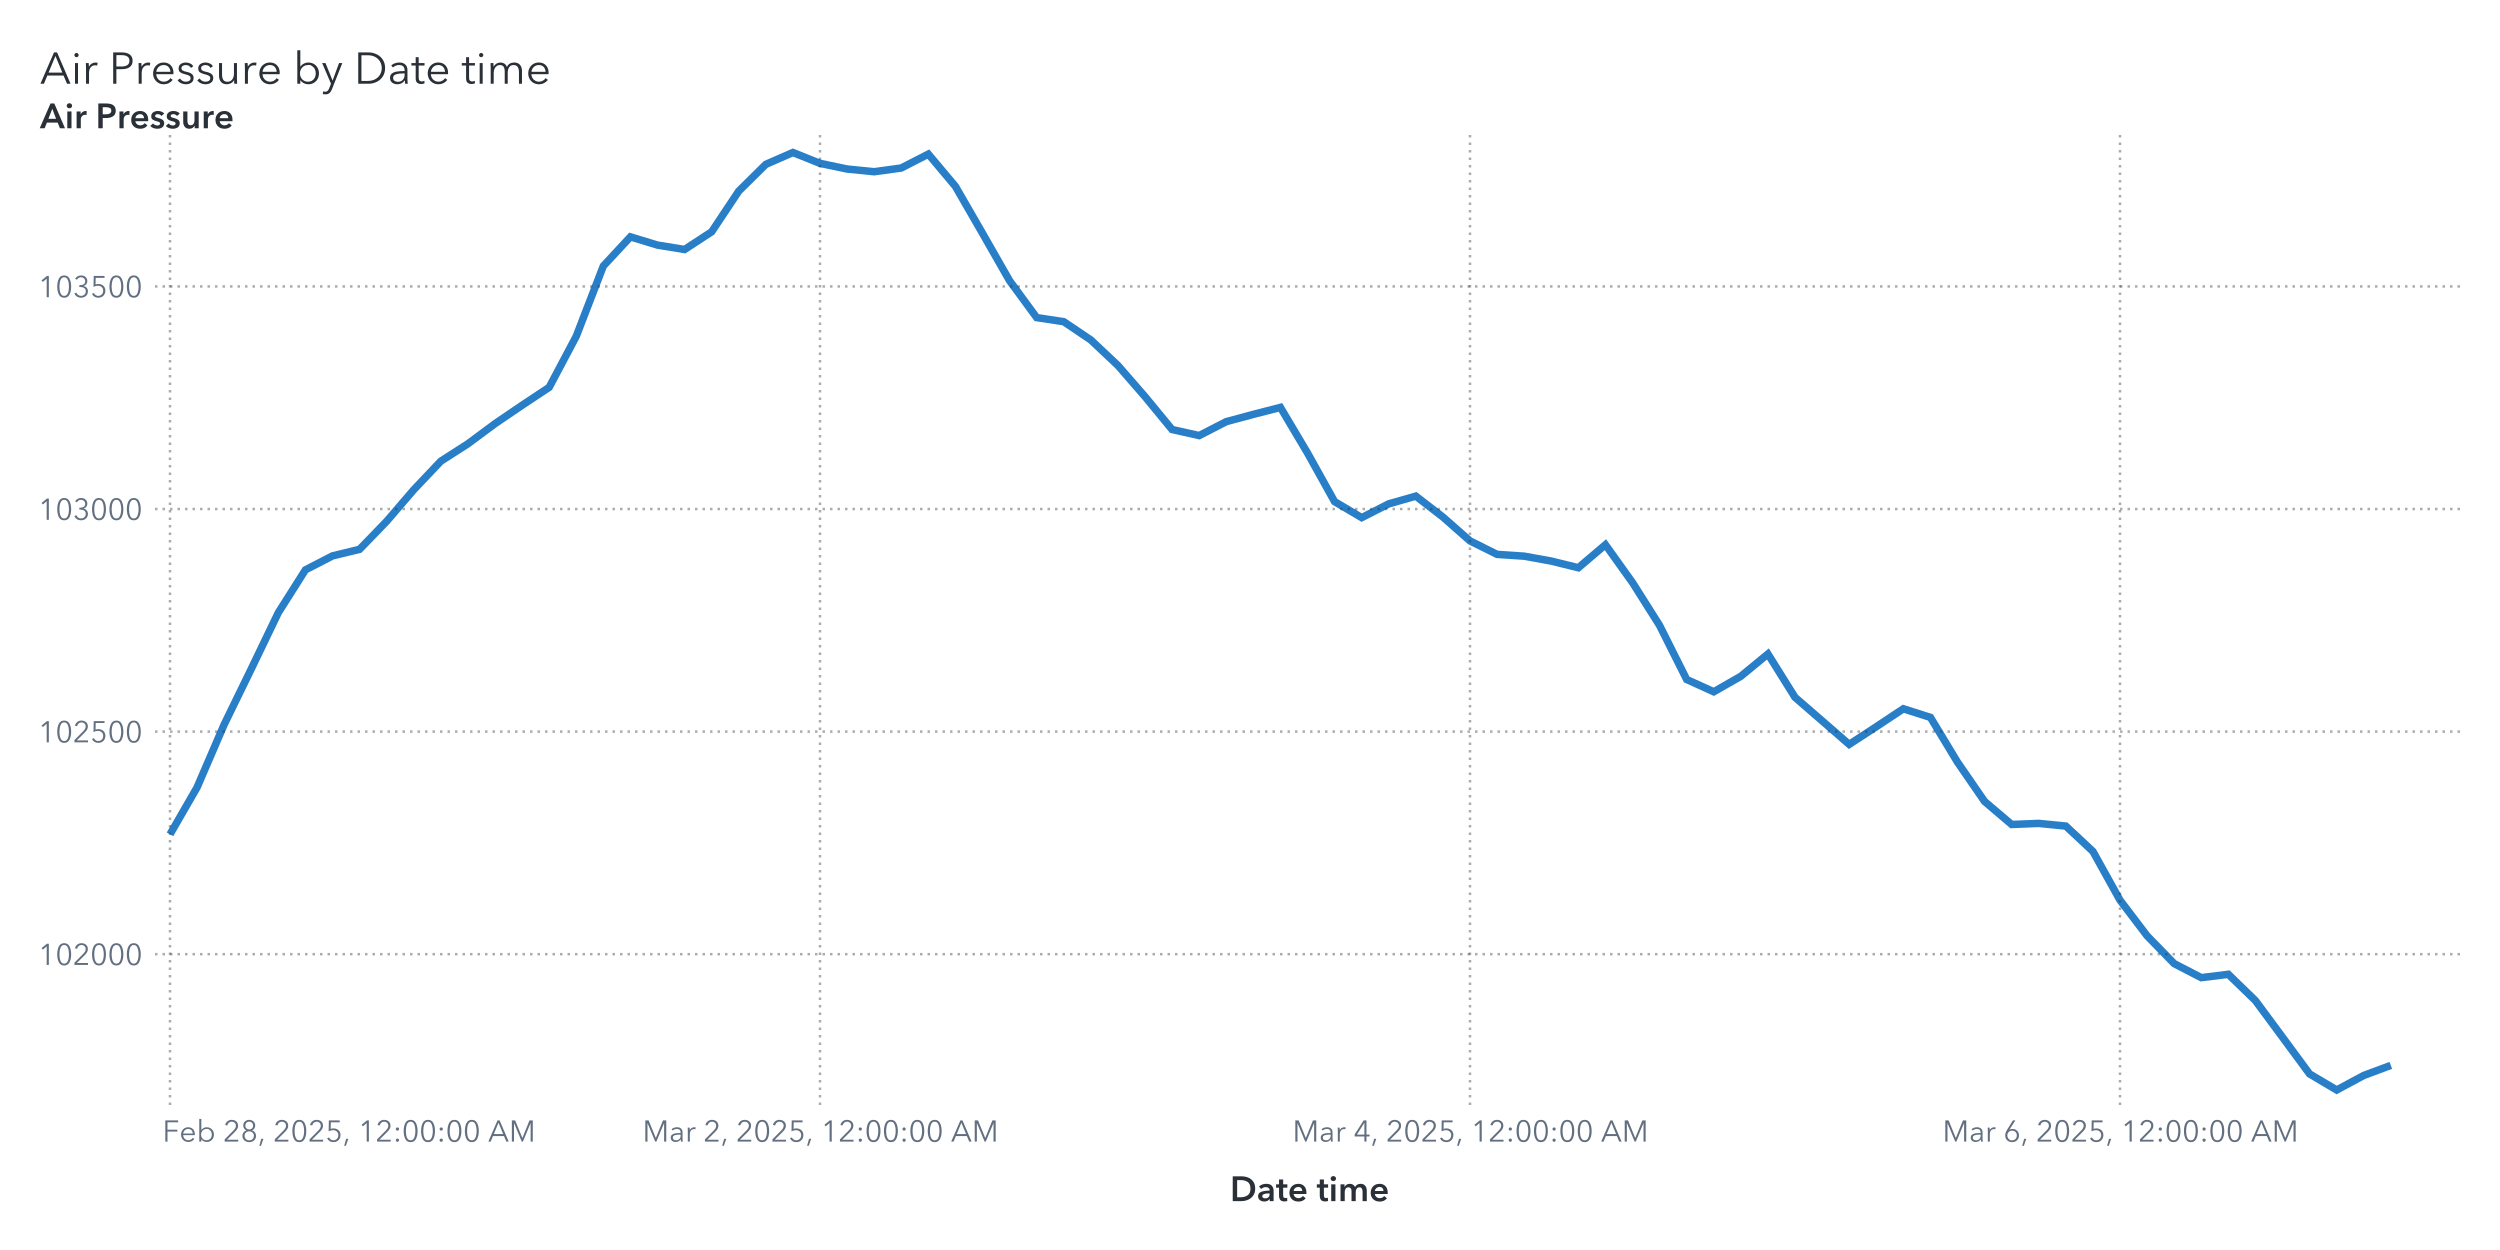
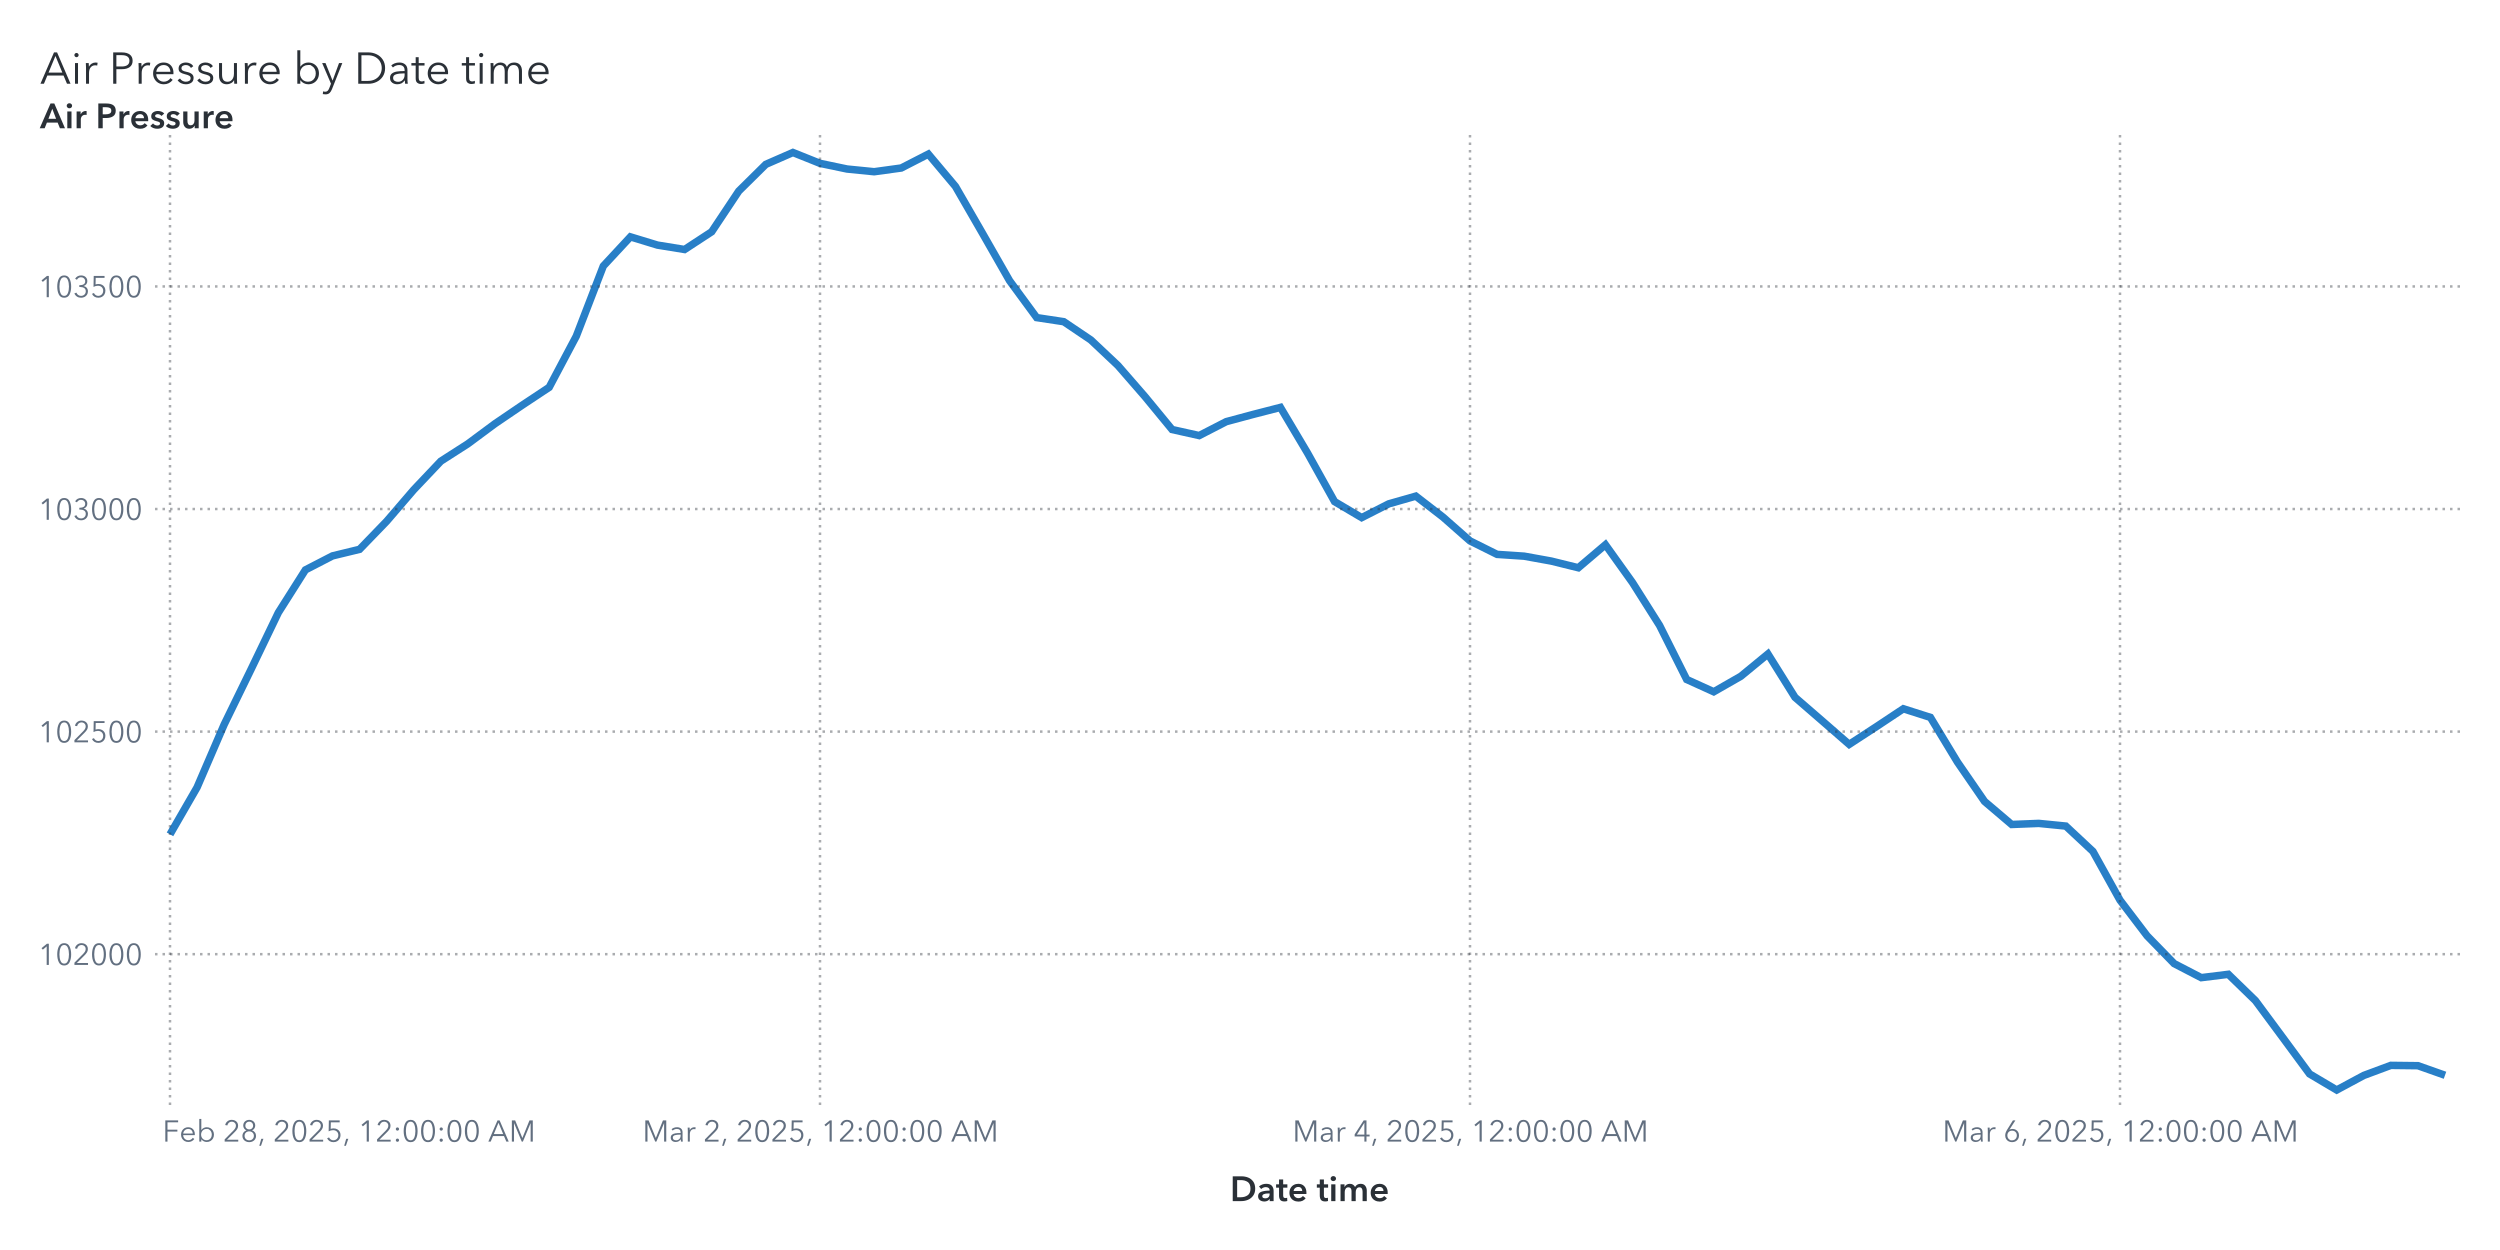
<svg xmlns="http://www.w3.org/2000/svg" xmlns:xlink="http://www.w3.org/1999/xlink" version="1.1" width="1000" height="500" viewBox="0 0 1000 500">
  <rect x="0" y="0" width="1000" height="500" fill="#ffffff">
</rect>
  <g>
    <rect x="0" y="0" rx="5" ry="5" width="1000.0" height="500.0" fill="#ffffff" opacity="0">
</rect>
    <rect x="0" y="0" rx="5" ry="5" width="1000.0" height="500.0" fill="#ffffff" opacity="0">
</rect>
    <rect x="0" y="0" rx="5" ry="5" width="1000.0" height="500.0" fill="#ffffff" opacity="0">
</rect>
    <rect x="0" y="0" rx="5" ry="5" width="1000.0" height="500.0" fill="#ffffff" opacity="0">
</rect>
    <g transform=" translate(16.0 -462.0)">
      <g transform="">
        <g fill="#2a3037" stroke="#2a3037" transform="translate(0 495.5) scale(0.0177 -0.0177)">
          <defs>
            <path id="g65/TT0" d="M89.0 0 L10.0 0 L316.0 708.0 L386.0 708.0 L690.0 0 L610.0 0 L532.0 186.0 L166.0 186.0 L89.0 0Z M193.0 252.0 L505.0 252.0 L349.0 628.0 L193.0 252.0Z">
</path>
          </defs>
          <use x="0" y="0" xlink:href="#g65/TT0" />
          <defs>
            <path id="g105/TT0" d="M125.0 600.0Q 106.0,600.0  91.5,614.0 T 77.0,648.0 Q 77.0,668.0  91.5,682.0 T 125.0,696.0 Q 144.0,696.0  158.5,682.0 T 173.0,648.0 Q 173.0,628.0  158.5,614.0 T 125.0,600.0 Z M159.0 0 L91.0 0 L91.0 468.0 L159.0 468.0 L159.0 0Z">
</path>
          </defs>
          <use x="700.0" y="0" xlink:href="#g105/TT0" />
          <defs>
            <path id="g114/TT0" d="M86.0 468.0 L151.0 468.0Q 155.0,418.0  155.0,388.0  L157.0 388.0Q 177.0,429.0  217.5,454.5 T 307.0,480.0 Q 334.0,480.0  352.0,475.0  L343.0 411.0Q 337.0,413.0  322.5,415.0 T 295.0,417.0 Q 236.0,417.0  197.0,372.5 T 158.0,240.0  L158.0 0 L90.0 0 L90.0 365.0Q 90.0,425.0  86.0,468.0 Z">
</path>
          </defs>
          <use x="950.0" y="0" xlink:href="#g114/TT0" />
          <defs>
            <path id="g80/TT0" d="M294.0 708.0Q 405.0,708.0  469.0,660.0 T 533.0,519.0 Q 533.0,426.0  468.0,377.5 T 292.0,329.0  L166.0 329.0 L166.0 0 L94.0 0 L94.0 708.0 L294.0 708.0Z M288.0 390.0Q 372.0,390.0  416.5,423.0 T 461.0,519.0 Q 461.0,583.0  416.5,614.5 T 288.0,646.0  L166.0 646.0 L166.0 390.0 L288.0 390.0Z">
</path>
          </defs>
          <use x="1560.0" y="0" xlink:href="#g80/TT0" />
          <use x="2140.0" y="0" xlink:href="#g114/TT0" />
          <defs>
            <path id="g101/TT0" d="M515.0 216.0 L127.0 216.0Q 128.0,169.0  150.5,130.5 T 212.0,69.0 T 298.0,46.0 Q 347.0,46.0  387.0,69.5 T 448.0,127.0  L499.0 87.0Q 421.0,-12.0  298.0,-12.0 Q 229.0,-12.0  174.0,20.0 T 87.5,108.0 T 56.0,234.0 Q 56.0,303.0  87.0,359.5 T 172.0,448.0 T 292.0,480.0 Q 363.0,480.0  413.5,449.5 T 490.0,366.0 T 516.0,248.0 Q 516.0,228.0  515.0,216.0 Z M292.0 423.0Q 248.0,423.0  211.5,402.0 T 153.0,345.5 T 128.0,270.0  L447.0 270.0Q 444.0,338.0  403.5,380.5 T 292.0,423.0 Z">
</path>
          </defs>
          <use x="2500.0" y="0" xlink:href="#g101/TT0" />
          <defs>
            <path id="g115/TT0" d="M224.0 423.0Q 183.0,423.0  154.0,404.5 T 125.0,350.0 Q 125.0,318.0  151.0,300.0 T 237.0,270.0 Q 320.0,253.0  359.5,220.0 T 399.0,133.0 Q 399.0,59.0  347.5,23.5 T 223.0,-12.0 Q 167.0,-12.0  118.0,11.0 T 38.0,79.0  L92.0 119.0Q 111.0,87.0  146.5,66.5 T 222.0,46.0 Q 270.0,46.0  301.0,65.5 T 332.0,128.0 Q 332.0,163.0  299.5,182.0 T 194.0,218.0 Q 136.0,232.0  98.0,258.5 T 60.0,344.0 Q 60.0,411.0  108.5,445.5 T 227.0,480.0 Q 277.0,480.0  323.0,457.5 T 391.0,396.0  L339.0 357.0Q 324.0,387.0  293.0,405.0 T 224.0,423.0 Z">
</path>
          </defs>
          <use x="3072.0" y="0" xlink:href="#g115/TT0" />
          <use x="3516.0" y="0" xlink:href="#g115/TT0" />
          <defs>
            <path id="g117/TT0" d="M426.0 80.0 L424.0 80.0Q 405.0,40.0  359.5,14.0 T 264.0,-12.0 Q 177.0,-12.0  131.5,40.0 T 86.0,181.0  L86.0 468.0 L154.0 468.0 L154.0 209.0Q 154.0,130.0  182.5,87.5 T 281.0,45.0 Q 319.0,45.0  351.0,65.5 T 403.0,127.0 T 423.0,228.0  L423.0 468.0 L491.0 468.0 L491.0 103.0Q 491.0,43.0  495.0,0  L430.0 0Q 426.0,50.0  426.0,80.0 Z">
</path>
          </defs>
          <use x="3960.0" y="0" xlink:href="#g117/TT0" />
          <use x="4541.0" y="0" xlink:href="#g114/TT0" />
          <use x="4901.0" y="0" xlink:href="#g101/TT0" />
          <defs>
            <path id="g98/TT0" d="M160.0 0 L92.0 0 L92.0 756.0 L160.0 756.0 L160.0 387.0 L162.0 387.0Q 191.0,431.0  239.0,455.5 T 339.0,480.0 Q 410.0,480.0  465.5,447.5 T 551.0,359.0 T 581.0,234.0 Q 581.0,165.0  551.0,109.0 T 465.5,20.5 T 339.0,-12.0 Q 287.0,-12.0  239.0,12.0 T 162.0,79.0  L160.0 79.0 L160.0 0Z M332.0 423.0Q 280.0,423.0  239.0,398.0 T 175.0,330.0 T 152.0,234.0 Q 152.0,181.0  175.0,138.0 T 239.0,70.5 T 332.0,46.0 Q 387.0,46.0  427.0,71.0 T 488.0,138.5 T 509.0,234.0 Q 509.0,287.0  488.0,330.0 T 427.0,398.0 T 387.0,423.0 Z">
</path>
          </defs>
          <use x="5723.0" y="0" xlink:href="#g98/TT0" />
          <defs>
            <path id="g121/TT0" d="M253.0 73.0 L398.0 468.0 L472.0 468.0 L239.0 -121.0Q 216.0,-180.0  182.5,-210.0 T 92.0,-240.0 Q 61.0,-240.0  31.0,-234.0  L38.0 -172.0Q 62.0,-180.0  88.0,-180.0 Q 121.0,-180.0  141.5,-159.5 T 178.0,-97.0  L216.0 1.0 L16.0 468.0 L92.0 468.0 L251.0 73.0 L253.0 73.0Z">
</path>
          </defs>
          <use x="6360.0" y="0" xlink:href="#g121/TT0" />
          <defs>
            <path id="g68/TT0" d="M329.0 708.0Q 421.0,708.0  507.0,667.5 T 647.0,546.5 T 701.0,354.0 Q 701.0,242.0  647.0,161.5 T 507.0,40.5 T 329.0,0  L94.0 0 L94.0 708.0 L329.0 708.0Z M309.0 64.0Q 411.0,64.0  482.5,105.0 T 589.5,212.0 T 625.0,354.0 Q 625.0,430.0  589.5,496.0 T 482.5,603.0 T 309.0,644.0  L166.0 644.0 L166.0 64.0 L309.0 64.0Z">
</path>
          </defs>
          <use x="7098.0" y="0" xlink:href="#g68/TT0" />
          <defs>
            <path id="g97/TT0" d="M260.0 423.0Q 220.0,423.0  183.0,408.0 T 121.0,368.0  L83.0 413.0Q 113.0,443.0  161.0,461.5 T 267.0,480.0 Q 347.0,480.0  398.0,436.0 T 449.0,310.0  L449.0 105.0Q 449.0,42.0  457.0,0  L396.0 0Q 389.0,40.0  389.0,76.0  L387.0 76.0Q 355.0,30.0  314.5,9.0 T 217.0,-12.0 Q 178.0,-12.0  141.0,2.5 T 79.5,49.0 T 55.0,130.0 Q 55.0,198.0  99.0,232.0 T 212.5,276.5 T 385.0,287.0  L385.0 302.0Q 385.0,362.0  353.0,392.5 T 260.0,423.0 Z M125.0 133.0Q 125.0,87.0  157.0,65.5 T 235.0,44.0 Q 304.0,44.0  344.5,89.0 T 385.0,199.0  L385.0 234.0 L365.0 234.0Q 259.0,234.0  192.0,213.5 T 125.0,133.0 Z">
</path>
          </defs>
          <use x="7855.0" y="0" xlink:href="#g97/TT0" />
          <defs>
            <path id="g116/TT0" d="M169.0 411.0 L169.0 138.0Q 169.0,89.0  187.0,70.5 T 239.0,52.0 Q 268.0,52.0  298.0,67.0  L301.0 8.0Q 264.0,-6.0  221.0,-6.0 Q 173.0,-6.0  137.0,22.0 T 101.0,119.0  L101.0 411.0 L4.0 411.0 L4.0 468.0 L101.0 468.0 L101.0 600.0 L169.0 600.0 L169.0 468.0 L301.0 468.0 L301.0 411.0 L169.0 411.0Z">
</path>
          </defs>
          <use x="8389.0" y="0" xlink:href="#g116/TT0" />
          <use x="8706.0" y="0" xlink:href="#g101/TT0" />
          <use x="9528.0" y="0" xlink:href="#g116/TT0" />
          <use x="9845.0" y="0" xlink:href="#g105/TT0" />
          <defs>
            <path id="g109/TT0" d="M311.0 480.0Q 356.0,480.0  395.0,458.0 T 455.0,381.0 Q 479.0,429.0  521.0,454.5 T 619.0,480.0 Q 706.0,480.0  751.5,428.0 T 797.0,287.0  L797.0 0 L729.0 0 L729.0 259.0Q 729.0,423.0  608.0,423.0 Q 540.0,423.0  507.5,372.5 T 475.0,249.0  L475.0 0 L407.0 0 L407.0 273.0Q 407.0,347.0  382.5,385.0 T 294.0,423.0 Q 260.0,423.0  228.5,402.5 T 177.5,340.5 T 158.0,240.0  L158.0 0 L90.0 0 L90.0 365.0Q 90.0,425.0  86.0,468.0  L151.0 468.0Q 155.0,418.0  155.0,388.0  L157.0 388.0Q 178.0,429.0  219.5,454.5 T 311.0,480.0 Z">
</path>
          </defs>
          <use x="10095.0" y="0" xlink:href="#g109/TT0" />
          <use x="10978.0" y="0" xlink:href="#g101/TT0" />
        </g>
        <text x="0" y="495.5" font-size="13.3pt" font-family="Avenir Next for SAS" fill="#2a3037" opacity="0">
Air Pressure by Date time</text>
      </g>
    </g>
    <g transform=" translate(16.0 -16.0)">
      <defs>
        <clipPath id="ClipPath0">
          <rect x="46" y="68" width="925" height="390">
</rect>
        </clipPath>
      </defs>
      <g clip-path="url(#ClipPath0)">
        <defs>
          <clipPath id="ClipPath1">
            <rect x="46" y="70" width="923" height="388">
</rect>
          </clipPath>
        </defs>
        <g clip-path="url(#ClipPath1)">
-           <polyline id="Polyline_6" points="52.0,349.74  62.83,330.95  73.67,305.79  84.5,283.57  95.33,261.06  106.17,243.95  117.0,238.36  127.83,235.73  138.67,224.51  149.5,211.9  160.33,200.47  171.17,193.51  182.0,185.48  192.83,178.12  203.67,170.93  214.5,150.5  225.33,122.41  236.17,110.74  247.0,114.04  257.83,115.8  268.67,108.71  279.5,92.44  290.33,81.74  301.17,77.0  312.0,81.34  322.83,83.61  333.67,84.69  344.5,83.2  355.33,77.64  366.17,90.55  377.0,109.32  387.83,128.28  398.67,143.04  409.5,144.68  420.33,151.98  431.17,162.2  442.0,174.65  452.83,187.81  463.67,190.23  474.5,184.66  485.33,181.75  496.17,178.96  507.0,197.19  517.83,216.64  528.67,223.05  539.5,217.54  550.33,214.45  561.17,222.82  572.0,232.36  582.83,237.75  593.67,238.47  604.5,240.43  615.33,243.1  626.17,233.89  637.0,249.03  647.83,266.17  658.67,287.79  669.5,292.71  680.33,286.51  691.17,277.59  702.0,294.93  712.83,304.31  723.67,313.75  734.5,306.7  745.33,299.51  756.17,302.96  767.0,320.86  777.83,336.58  788.67,345.79  799.5,345.36  810.33,346.43  821.17,356.56  832.0,376.07  842.83,390.32  853.67,401.45  864.5,407.06  875.33,405.72  886.17,416.25  897.0,430.88  907.83,445.57  918.67,452.0  929.5,446.18  940.33,442.15 " fill="none" stroke="#287fc7" stroke-width="3.0">
+           <polyline id="Polyline_6" points="52.0,349.74  62.83,330.95  73.67,305.79  84.5,283.57  95.33,261.06  106.17,243.95  117.0,238.36  127.83,235.73  138.67,224.51  149.5,211.9  160.33,200.47  171.17,193.51  182.0,185.48  192.83,178.12  203.67,170.93  214.5,150.5  225.33,122.41  236.17,110.74  247.0,114.04  257.83,115.8  268.67,108.71  279.5,92.44  290.33,81.74  301.17,77.0  312.0,81.34  322.83,83.61  333.67,84.69  344.5,83.2  355.33,77.64  366.17,90.55  377.0,109.32  387.83,128.28  398.67,143.04  409.5,144.68  420.33,151.98  431.17,162.2  442.0,174.65  452.83,187.81  463.67,190.23  474.5,184.66  485.33,181.75  496.17,178.96  507.0,197.19  517.83,216.64  528.67,223.05  539.5,217.54  550.33,214.45  561.17,222.82  572.0,232.36  582.83,237.75  593.67,238.47  604.5,240.43  615.33,243.1  626.17,233.89  637.0,249.03  647.83,266.17  658.67,287.79  669.5,292.71  680.33,286.51  691.17,277.59  702.0,294.93  712.83,304.31  723.67,313.75  734.5,306.7  745.33,299.51  756.17,302.96  767.0,320.86  777.83,336.58  788.67,345.79  799.5,345.36  810.33,346.43  821.17,356.56  832.0,376.07  842.83,390.32  853.67,401.45  864.5,407.06  875.33,405.72  886.17,416.25  897.0,430.88  907.83,445.57  918.67,452.0  929.5,446.18  940.33,442.15  951.17,442.28  962.0,446.11 " fill="none" stroke="#287fc7" stroke-width="3.0">
</polyline>
        </g>
        <path d="M46.0 397.67L969.0 397.67" stroke="#2a3037" stroke-dasharray="1,2" fill="none" opacity="0.4">
</path>
        <path d="M46.0 308.64L969.0 308.64" stroke="#2a3037" stroke-dasharray="1,2" fill="none" opacity="0.4">
</path>
        <path d="M46.0 219.61L969.0 219.61" stroke="#2a3037" stroke-dasharray="1,2" fill="none" opacity="0.4">
</path>
        <path d="M46.0 130.58L969.0 130.58" stroke="#2a3037" stroke-dasharray="1,2" fill="none" opacity="0.4">
</path>
        <path d="M52.0 458.0L52.0 70.0" stroke="#2a3037" stroke-dasharray="1,2" fill="none" opacity="0.4">
</path>
        <path d="M312.0 458.0L312.0 70.0" stroke="#2a3037" stroke-dasharray="1,2" fill="none" opacity="0.4">
</path>
        <path d="M572.0 458.0L572.0 70.0" stroke="#2a3037" stroke-dasharray="1,2" fill="none" opacity="0.4">
</path>
        <path d="M832.0 458.0L832.0 70.0" stroke="#2a3037" stroke-dasharray="1,2" fill="none" opacity="0.4">
</path>
      </g>
      <defs>
        <clipPath id="ClipPath2">
          <rect x="0" y="71" width="46" height="387">
</rect>
        </clipPath>
      </defs>
      <g clip-path="url(#ClipPath2)">
        <g fill="#626f80" stroke="#626f80" transform="translate(-0.76 401.98) scale(0.012 -0.012)">
          <defs>
            <path id="g49/TT0" d="M358.0 0 L286.0 0 L286.0 619.0 L158.0 510.0 L114.0 560.0 L294.0 708.0 L358.0 708.0 L358.0 0Z">
</path>
          </defs>
          <use x="0" y="0" xlink:href="#g49/TT0" />
          <defs>
            <path id="g48/TT0" d="M522.0 353.0Q 522.0,195.0  467.0,88.5 T 290.0,-18.0 Q 167.0,-18.0  112.5,88.5 T 58.0,353.0 Q 58.0,512.0  112.5,619.0 T 290.0,726.0 Q 412.0,726.0  467.0,618.5 T 522.0,353.0 Z M131.0 353.0Q 131.0,226.0  167.5,135.0 T 290.0,44.0 Q 375.0,44.0  412.0,135.5 T 449.0,353.0 Q 449.0,480.0  412.0,572.5 T 290.0,665.0 Q 204.0,665.0  167.5,573.0 T 131.0,353.0 Z">
</path>
          </defs>
          <use x="580.0" y="0" xlink:href="#g48/TT0" />
          <defs>
            <path id="g50/TT0" d="M51.0 0 L51.0 75.0 L341.0 368.0Q 380.0,408.0  403.0,447.0 T 426.0,530.0 Q 426.0,590.0  385.5,627.5 T 286.0,665.0 Q 230.0,665.0  191.0,630.0 T 140.0,539.0  L69.0 553.0Q 84.0,629.0  144.0,677.5 T 286.0,726.0 Q 344.0,726.0  392.5,703.5 T 470.0,637.0 T 499.0,531.0 Q 499.0,469.0  470.0,421.5 T 384.0,317.0  L129.0 64.0 L504.0 64.0 L504.0 0 L51.0 0Z">
</path>
          </defs>
          <use x="1160.0" y="0" xlink:href="#g50/TT0" />
          <use x="1740.0" y="0" xlink:href="#g48/TT0" />
          <use x="2320.0" y="0" xlink:href="#g48/TT0" />
          <use x="2900.0" y="0" xlink:href="#g48/TT0" />
        </g>
-         <text id="Text_91" x="41.0" y="401.98" font-size="9.0pt" font-family="Avenir Next for SAS" fill="#626f80" text-anchor="end" opacity="0">
+         <text id="Text_93" x="41.0" y="401.98" font-size="9.0pt" font-family="Avenir Next for SAS" fill="#626f80" text-anchor="end" opacity="0">
102000</text>
        <g fill="#626f80" stroke="#626f80" transform="translate(-0.76 312.94) scale(0.012 -0.012)">
          <use x="0" y="0" xlink:href="#g49/TT0" />
          <use x="580.0" y="0" xlink:href="#g48/TT0" />
          <use x="1160.0" y="0" xlink:href="#g50/TT0" />
          <defs>
            <path id="g53/TT0" d="M180.0 644.0 L175.0 425.0Q 219.0,441.0  273.0,441.0 Q 339.0,441.0  391.5,413.0 T 473.5,334.5 T 503.0,219.0 Q 503.0,151.0  473.5,97.0 T 390.5,12.5 T 268.0,-18.0 Q 194.0,-18.0  140.0,16.0 T 56.0,111.0  L121.0 140.0Q 140.0,96.0  179.0,70.0 T 264.0,44.0 Q 311.0,44.0  349.0,66.0 T 408.5,126.5 T 430.0,212.0 Q 430.0,289.0  380.5,335.5 T 254.0,382.0 Q 180.0,382.0  107.0,343.0  L114.0 708.0 L475.0 708.0 L475.0 644.0 L180.0 644.0Z">
</path>
          </defs>
          <use x="1740.0" y="0" xlink:href="#g53/TT0" />
          <use x="2320.0" y="0" xlink:href="#g48/TT0" />
          <use x="2900.0" y="0" xlink:href="#g48/TT0" />
        </g>
-         <text id="Text_92" x="41.0" y="312.94" font-size="9.0pt" font-family="Avenir Next for SAS" fill="#626f80" text-anchor="end" opacity="0">
+         <text id="Text_94" x="41.0" y="312.94" font-size="9.0pt" font-family="Avenir Next for SAS" fill="#626f80" text-anchor="end" opacity="0">
102500</text>
        <g fill="#626f80" stroke="#626f80" transform="translate(-0.76 223.91) scale(0.012 -0.012)">
          <use x="0" y="0" xlink:href="#g49/TT0" />
          <use x="580.0" y="0" xlink:href="#g48/TT0" />
          <defs>
            <path id="g51/TT0" d="M245.0 402.0Q 319.0,402.0  364.5,433.5 T 410.0,532.0 Q 410.0,590.0  369.0,627.5 T 270.0,665.0 Q 226.0,665.0  191.0,643.5 T 135.0,582.0  L74.0 614.0Q 106.0,670.0  157.0,698.0 T 274.0,726.0 Q 331.0,726.0  378.0,703.5 T 453.0,638.0 T 481.0,536.0 Q 481.0,475.0  446.5,432.0 T 358.0,374.0  L358.0 372.0Q 421.0,359.0  461.0,312.0 T 501.0,196.0 Q 501.0,131.0  470.0,82.5 T 387.0,8.0 T 273.0,-18.0 Q 196.0,-18.0  137.5,19.5 T 49.0,127.0  L117.0 152.0Q 135.0,102.0  177.0,73.0 T 273.0,44.0 Q 314.0,44.0  350.0,62.5 T 407.5,115.5 T 429.0,196.0 Q 429.0,271.0  376.0,305.5 T 245.0,340.0  L214.0 340.0 L214.0 402.0 L245.0 402.0Z">
</path>
          </defs>
          <use x="1160.0" y="0" xlink:href="#g51/TT0" />
          <use x="1740.0" y="0" xlink:href="#g48/TT0" />
          <use x="2320.0" y="0" xlink:href="#g48/TT0" />
          <use x="2900.0" y="0" xlink:href="#g48/TT0" />
        </g>
-         <text id="Text_93" x="41.0" y="223.91" font-size="9.0pt" font-family="Avenir Next for SAS" fill="#626f80" text-anchor="end" opacity="0">
+         <text id="Text_95" x="41.0" y="223.91" font-size="9.0pt" font-family="Avenir Next for SAS" fill="#626f80" text-anchor="end" opacity="0">
103000</text>
        <g fill="#626f80" stroke="#626f80" transform="translate(-0.76 134.88) scale(0.012 -0.012)">
          <use x="0" y="0" xlink:href="#g49/TT0" />
          <use x="580.0" y="0" xlink:href="#g48/TT0" />
          <use x="1160.0" y="0" xlink:href="#g51/TT0" />
          <use x="1740.0" y="0" xlink:href="#g53/TT0" />
          <use x="2320.0" y="0" xlink:href="#g48/TT0" />
          <use x="2900.0" y="0" xlink:href="#g48/TT0" />
        </g>
-         <text id="Text_94" x="41.0" y="134.88" font-size="9.0pt" font-family="Avenir Next for SAS" fill="#626f80" text-anchor="end" opacity="0">
+         <text id="Text_96" x="41.0" y="134.88" font-size="9.0pt" font-family="Avenir Next for SAS" fill="#626f80" text-anchor="end" opacity="0">
103500</text>
      </g>
      <g fill="#2a3037" stroke="#2a3037" transform="translate(0 67.31) scale(0.014 -0.014)">
        <defs>
          <path id="g65/TT1" d="M300.0 708.0 L409.0 708.0 L714.0 0 L570.0 0 L504.0 162.0 L197.0 162.0 L133.0 0 L-8.0 0 L300.0 708.0Z M460.0 270.0 L351.0 558.0 L240.0 270.0 L460.0 270.0Z">
</path>
        </defs>
        <use x="0" y="0" xlink:href="#g65/TT1" />
        <defs>
          <path id="g105/TT1" d="M133.0 715.0Q 166.0,715.0  188.5,694.5 T 211.0,643.0 Q 211.0,612.0  188.5,591.5 T 133.0,571.0 Q 101.0,571.0  79.0,592.5 T 57.0,643.0 Q 57.0,672.0  79.0,693.5 T 133.0,715.0 Z M74.0 480.0 L194.0 480.0 L194.0 0 L74.0 0 L74.0 480.0Z">
</path>
        </defs>
        <use x="706.0" y="0" xlink:href="#g105/TT1" />
        <defs>
          <path id="g114/TT1" d="M187.0 480.0 L187.0 400.0 L189.0 400.0Q 209.0,443.0  246.0,468.5 T 329.0,494.0 Q 346.0,494.0  358.0,491.0  L358.0 381.0Q 338.0,386.0  321.0,386.0 Q 272.0,386.0  243.0,363.0 T 203.0,310.5 T 192.0,257.0  L192.0 0 L72.0 0 L72.0 480.0 L187.0 480.0Z">
</path>
        </defs>
        <use x="974.0" y="0" xlink:href="#g114/TT1" />
        <defs>
          <path id="g80/TT1" d="M309.0 708.0Q 576.0,708.0  576.0,503.0 Q 576.0,393.0  500.0,343.0 T 301.0,293.0  L204.0 293.0 L204.0 0 L78.0 0 L78.0 708.0 L309.0 708.0Z M449.0 503.0Q 449.0,560.0  407.5,581.0 T 296.0,602.0  L204.0 602.0 L204.0 399.0 L292.0 399.0Q 363.0,399.0  406.0,422.0 T 449.0,503.0 Z">
</path>
        </defs>
        <use x="1588.0" y="0" xlink:href="#g80/TT1" />
        <use x="2198.0" y="0" xlink:href="#g114/TT1" />
        <defs>
          <path id="g101/TT1" d="M529.0 202.0 L164.0 202.0Q 168.0,152.0  208.0,118.0 T 301.0,84.0 Q 384.0,84.0  428.0,146.0  L508.0 82.0Q 437.0,-14.0  302.0,-14.0 Q 228.0,-14.0  169.5,16.5 T 77.5,104.0 T 44.0,237.0 Q 44.0,313.0  77.0,371.5 T 168.0,462.0 T 298.0,494.0 Q 402.0,494.0  466.0,427.0 T 530.0,234.0 Q 530.0,213.0  529.0,202.0 Z M297.0 404.0Q 244.0,404.0  206.0,371.0 T 164.0,288.0  L410.0 288.0Q 410.0,338.0  381.0,371.0 T 297.0,404.0 Z">
</path>
        </defs>
        <use x="2562.0" y="0" xlink:href="#g101/TT1" />
        <defs>
          <path id="g115/TT1" d="M230.0 404.0Q 198.0,404.0  175.5,391.0 T 153.0,352.0 Q 153.0,327.0  176.0,315.0 T 257.0,289.0 Q 325.0,273.0  368.5,241.0 T 412.0,146.0 Q 412.0,64.0  355.5,25.0 T 212.0,-14.0 Q 155.0,-14.0  102.0,7.0 T 15.0,65.0  L94.0 139.0Q 114.0,112.0  146.5,95.5 T 217.0,79.0 Q 248.0,79.0  271.0,93.0 T 294.0,136.0 Q 294.0,164.0  269.5,177.5 T 184.0,205.0 Q 119.0,221.0  80.5,250.5 T 42.0,341.0 Q 42.0,416.0  98.0,455.0 T 233.0,494.0 Q 287.0,494.0  336.0,475.0 T 413.0,421.0  L335.0 352.0Q 318.0,374.0  290.0,389.0 T 230.0,404.0 Z">
</path>
        </defs>
        <use x="3136.0" y="0" xlink:href="#g115/TT1" />
        <use x="3580.0" y="0" xlink:href="#g115/TT1" />
        <defs>
          <path id="g117/TT1" d="M396.0 0 L396.0 77.0 L394.0 77.0Q 377.0,39.0  336.5,12.5 T 245.0,-14.0 Q 157.0,-14.0  112.5,42.5 T 68.0,180.0  L68.0 480.0 L188.0 480.0 L188.0 214.0Q 188.0,86.0  278.0,86.0 Q 332.0,86.0  361.0,124.5 T 390.0,216.0  L390.0 480.0 L510.0 480.0 L510.0 0 L396.0 0Z">
</path>
        </defs>
        <use x="4024.0" y="0" xlink:href="#g117/TT1" />
        <use x="4606.0" y="0" xlink:href="#g114/TT1" />
        <use x="4970.0" y="0" xlink:href="#g101/TT1" />
      </g>
-       <text id="Text_95" x="0" y="67.31" font-size="10.5pt" font-family="Avenir Next for SAS" font-weight="bold" fill="#2a3037" text-anchor="start" opacity="0">
+       <text id="Text_97" x="0" y="67.31" font-size="10.5pt" font-family="Avenir Next for SAS" font-weight="bold" fill="#2a3037" text-anchor="start" opacity="0">
Air Pressure</text>
      <defs>
        <clipPath id="ClipPath3">
          <rect x="46" y="458" width="922" height="42">
</rect>
        </clipPath>
      </defs>
      <g clip-path="url(#ClipPath3)">
        <g fill="#626f80" stroke="#626f80" transform="translate(49.0 472.65) scale(0.012 -0.012)">
          <defs>
            <path id="g70/TT0" d="M166.0 0 L94.0 0 L94.0 708.0 L521.0 708.0 L521.0 644.0 L166.0 644.0 L166.0 398.0 L496.0 398.0 L496.0 335.0 L166.0 335.0 L166.0 0Z">
</path>
          </defs>
          <use x="0" y="0" xlink:href="#g70/TT0" />
          <use x="562.0" y="0" xlink:href="#g101/TT0" />
          <use x="1134.0" y="0" xlink:href="#g98/TT0" />
          <use x="2021.0" y="0" xlink:href="#g50/TT0" />
          <defs>
            <path id="g56/TT0" d="M517.0 186.0Q 517.0,126.0  486.0,79.5 T 403.0,7.5 T 290.0,-18.0 Q 229.0,-18.0  177.0,7.5 T 94.0,79.5 T 63.0,186.0 Q 63.0,256.0  100.5,306.5 T 197.0,375.0  L197.0 377.0Q 150.0,393.0  120.0,437.5 T 90.0,537.0 Q 90.0,593.0  117.0,636.0 T 190.0,702.5 T 290.0,726.0 Q 344.0,726.0  390.0,702.5 T 463.0,636.0 T 490.0,537.0 Q 490.0,482.0  460.0,437.5 T 383.0,377.0  L383.0 375.0Q 442.0,358.0  479.5,307.0 T 517.0,186.0 Z M290.0 406.0Q 345.0,406.0  382.5,442.0 T 420.0,533.0 Q 420.0,590.0  383.0,627.5 T 290.0,665.0 Q 234.0,665.0  197.0,627.5 T 160.0,533.0 Q 160.0,478.0  197.5,442.0 T 290.0,406.0 Z M290.0 43.0Q 359.0,43.0  402.0,86.0 T 445.0,194.0 Q 445.0,258.0  402.0,300.0 T 290.0,342.0 Q 221.0,342.0  178.0,300.0 T 135.0,194.0 Q 135.0,129.0  178.0,86.0 T 290.0,43.0 Z">
</path>
          </defs>
          <use x="2601.0" y="0" xlink:href="#g56/TT0" />
          <defs>
            <path id="g44/TT0" d="M102.0 -140.0 L45.0 -140.0 L112.0 95.0 L183.0 95.0 L102.0 -140.0Z">
</path>
          </defs>
          <use x="3181.0" y="0" xlink:href="#g44/TT0" />
          <use x="3691.0" y="0" xlink:href="#g50/TT0" />
          <use x="4271.0" y="0" xlink:href="#g48/TT0" />
          <use x="4851.0" y="0" xlink:href="#g50/TT0" />
          <use x="5431.0" y="0" xlink:href="#g53/TT0" />
          <use x="6011.0" y="0" xlink:href="#g44/TT0" />
          <use x="6521.0" y="0" xlink:href="#g49/TT0" />
          <use x="7101.0" y="0" xlink:href="#g50/TT0" />
          <defs>
            <path id="g58/TT0" d="M150.0 366.0Q 127.0,366.0  111.5,382.0 T 96.0,420.0 Q 96.0,442.0  111.5,458.0 T 150.0,474.0 Q 173.0,474.0  188.5,458.0 T 204.0,420.0 Q 204.0,398.0  188.5,382.0 T 150.0,366.0 Z M150.0 -6.0Q 127.0,-6.0  111.5,10.0 T 96.0,48.0 Q 96.0,70.0  111.5,86.0 T 150.0,102.0 Q 173.0,102.0  188.5,86.0 T 204.0,48.0 Q 204.0,26.0  188.5,10.0 T 150.0,-6.0 Z">
</path>
          </defs>
          <use x="7681.0" y="0" xlink:href="#g58/TT0" />
          <use x="7981.0" y="0" xlink:href="#g48/TT0" />
          <use x="8561.0" y="0" xlink:href="#g48/TT0" />
          <use x="9141.0" y="0" xlink:href="#g58/TT0" />
          <use x="9441.0" y="0" xlink:href="#g48/TT0" />
          <use x="10021.0" y="0" xlink:href="#g48/TT0" />
          <use x="10851.0" y="0" xlink:href="#g65/TT0" />
          <defs>
            <path id="g77/TT0" d="M444.0 122.0 L445.0 122.0 L682.0 708.0 L792.0 708.0 L792.0 0 L720.0 0 L720.0 615.0 L718.0 615.0 L462.0 0 L424.0 0 L168.0 615.0 L166.0 615.0 L166.0 0 L94.0 0 L94.0 708.0 L204.0 708.0 L444.0 122.0Z">
</path>
          </defs>
          <use x="11551.0" y="0" xlink:href="#g77/TT0" />
        </g>
-         <text id="Text_97" x="123.0" y="472.65" font-size="9.0pt" font-family="Avenir Next for SAS" fill="#626f80" text-anchor="middle" opacity="0">
+         <text id="Text_99" x="123.0" y="472.65" font-size="9.0pt" font-family="Avenir Next for SAS" fill="#626f80" text-anchor="middle" opacity="0">
Feb 28, 2025, 12:00:00 AM</text>
        <g fill="#626f80" stroke="#626f80" transform="translate(241.0 472.65) scale(0.012 -0.012)">
          <use x="0" y="0" xlink:href="#g77/TT0" />
          <use x="886.0" y="0" xlink:href="#g97/TT0" />
          <use x="1420.0" y="0" xlink:href="#g114/TT0" />
          <use x="2030.0" y="0" xlink:href="#g50/TT0" />
          <use x="2610.0" y="0" xlink:href="#g44/TT0" />
          <use x="3120.0" y="0" xlink:href="#g50/TT0" />
          <use x="3700.0" y="0" xlink:href="#g48/TT0" />
          <use x="4280.0" y="0" xlink:href="#g50/TT0" />
          <use x="4860.0" y="0" xlink:href="#g53/TT0" />
          <use x="5440.0" y="0" xlink:href="#g44/TT0" />
          <use x="5950.0" y="0" xlink:href="#g49/TT0" />
          <use x="6530.0" y="0" xlink:href="#g50/TT0" />
          <use x="7110.0" y="0" xlink:href="#g58/TT0" />
          <use x="7410.0" y="0" xlink:href="#g48/TT0" />
          <use x="7990.0" y="0" xlink:href="#g48/TT0" />
          <use x="8570.0" y="0" xlink:href="#g58/TT0" />
          <use x="8870.0" y="0" xlink:href="#g48/TT0" />
          <use x="9450.0" y="0" xlink:href="#g48/TT0" />
          <use x="10280.0" y="0" xlink:href="#g65/TT0" />
          <use x="10980.0" y="0" xlink:href="#g77/TT0" />
        </g>
-         <text id="Text_98" x="312.0" y="472.65" font-size="9.0pt" font-family="Avenir Next for SAS" fill="#626f80" text-anchor="middle" opacity="0">
+         <text id="Text_100" x="312.0" y="472.65" font-size="9.0pt" font-family="Avenir Next for SAS" fill="#626f80" text-anchor="middle" opacity="0">
Mar 2, 2025, 12:00:00 AM</text>
        <g fill="#626f80" stroke="#626f80" transform="translate(501.0 472.65) scale(0.012 -0.012)">
          <use x="0" y="0" xlink:href="#g77/TT0" />
          <use x="886.0" y="0" xlink:href="#g97/TT0" />
          <use x="1420.0" y="0" xlink:href="#g114/TT0" />
          <defs>
            <path id="g52/TT0" d="M436.0 234.0 L540.0 234.0 L540.0 171.0 L436.0 171.0 L436.0 0 L366.0 0 L366.0 171.0 L42.0 171.0 L42.0 241.0 L342.0 708.0 L436.0 708.0 L436.0 234.0Z M366.0 627.0 L364.0 627.0 L117.0 234.0 L366.0 234.0 L366.0 627.0Z">
</path>
          </defs>
          <use x="2030.0" y="0" xlink:href="#g52/TT0" />
          <use x="2610.0" y="0" xlink:href="#g44/TT0" />
          <use x="3120.0" y="0" xlink:href="#g50/TT0" />
          <use x="3700.0" y="0" xlink:href="#g48/TT0" />
          <use x="4280.0" y="0" xlink:href="#g50/TT0" />
          <use x="4860.0" y="0" xlink:href="#g53/TT0" />
          <use x="5440.0" y="0" xlink:href="#g44/TT0" />
          <use x="5950.0" y="0" xlink:href="#g49/TT0" />
          <use x="6530.0" y="0" xlink:href="#g50/TT0" />
          <use x="7110.0" y="0" xlink:href="#g58/TT0" />
          <use x="7410.0" y="0" xlink:href="#g48/TT0" />
          <use x="7990.0" y="0" xlink:href="#g48/TT0" />
          <use x="8570.0" y="0" xlink:href="#g58/TT0" />
          <use x="8870.0" y="0" xlink:href="#g48/TT0" />
          <use x="9450.0" y="0" xlink:href="#g48/TT0" />
          <use x="10280.0" y="0" xlink:href="#g65/TT0" />
          <use x="10980.0" y="0" xlink:href="#g77/TT0" />
        </g>
-         <text id="Text_99" x="572.0" y="472.65" font-size="9.0pt" font-family="Avenir Next for SAS" fill="#626f80" text-anchor="middle" opacity="0">
+         <text id="Text_101" x="572.0" y="472.65" font-size="9.0pt" font-family="Avenir Next for SAS" fill="#626f80" text-anchor="middle" opacity="0">
Mar 4, 2025, 12:00:00 AM</text>
        <g fill="#626f80" stroke="#626f80" transform="translate(761.0 472.65) scale(0.012 -0.012)">
          <use x="0" y="0" xlink:href="#g77/TT0" />
          <use x="886.0" y="0" xlink:href="#g97/TT0" />
          <use x="1420.0" y="0" xlink:href="#g114/TT0" />
          <defs>
            <path id="g54/TT0" d="M203.0 397.0Q 218.0,409.0  247.0,416.0 T 304.0,423.0 Q 365.0,423.0  414.5,395.5 T 492.0,318.0 T 520.0,205.0 Q 520.0,140.0  490.5,89.5 T 408.5,10.5 T 290.0,-18.0 Q 224.0,-18.0  171.5,10.5 T 89.5,89.5 T 60.0,205.0 Q 60.0,255.0  77.0,301.5 T 124.0,397.0  L317.0 708.0 L400.0 708.0 L201.0 399.0 L203.0 397.0Z M290.0 43.0Q 336.0,43.0  372.0,64.0 T 428.0,122.0 T 448.0,205.0 Q 448.0,275.0  405.0,320.0 T 290.0,365.0 Q 218.0,365.0  175.0,320.0 T 132.0,205.0 Q 132.0,159.0  152.0,122.0 T 208.0,64.0 T 244.0,43.0 Z">
</path>
          </defs>
          <use x="2030.0" y="0" xlink:href="#g54/TT0" />
          <use x="2610.0" y="0" xlink:href="#g44/TT0" />
          <use x="3120.0" y="0" xlink:href="#g50/TT0" />
          <use x="3700.0" y="0" xlink:href="#g48/TT0" />
          <use x="4280.0" y="0" xlink:href="#g50/TT0" />
          <use x="4860.0" y="0" xlink:href="#g53/TT0" />
          <use x="5440.0" y="0" xlink:href="#g44/TT0" />
          <use x="5950.0" y="0" xlink:href="#g49/TT0" />
          <use x="6530.0" y="0" xlink:href="#g50/TT0" />
          <use x="7110.0" y="0" xlink:href="#g58/TT0" />
          <use x="7410.0" y="0" xlink:href="#g48/TT0" />
          <use x="7990.0" y="0" xlink:href="#g48/TT0" />
          <use x="8570.0" y="0" xlink:href="#g58/TT0" />
          <use x="8870.0" y="0" xlink:href="#g48/TT0" />
          <use x="9450.0" y="0" xlink:href="#g48/TT0" />
          <use x="10280.0" y="0" xlink:href="#g65/TT0" />
          <use x="10980.0" y="0" xlink:href="#g77/TT0" />
        </g>
-         <text id="Text_100" x="832.0" y="472.65" font-size="9.0pt" font-family="Avenir Next for SAS" fill="#626f80" text-anchor="middle" opacity="0">
+         <text id="Text_102" x="832.0" y="472.65" font-size="9.0pt" font-family="Avenir Next for SAS" fill="#626f80" text-anchor="middle" opacity="0">
Mar 6, 2025, 12:00:00 AM</text>
      </g>
      <g fill="#2a3037" stroke="#2a3037" transform="translate(476.0 496.44) scale(0.014 -0.014)">
        <defs>
          <path id="g68/TT1" d="M329.0 708.0Q 430.0,708.0  518.5,673.0 T 663.5,558.5 T 720.0,354.0 Q 720.0,237.0  663.0,157.0 T 516.5,38.5 T 329.0,0  L78.0 0 L78.0 708.0 L329.0 708.0Z M585.0 354.0Q 585.0,492.0  506.0,546.0 T 309.0,600.0  L204.0 600.0 L204.0 110.0 L309.0 110.0Q 424.0,110.0  504.5,166.5 T 585.0,354.0 Z">
</path>
        </defs>
        <use x="0" y="0" xlink:href="#g68/TT1" />
        <defs>
          <path id="g97/TT1" d="M367.0 61.0Q 349.0,29.0  308.5,8.5 T 218.0,-12.0 Q 175.0,-12.0  134.0,3.0 T 65.5,51.5 T 38.0,137.0 Q 38.0,233.0  131.0,266.5 T 368.0,300.0  L368.0 312.0Q 368.0,354.0  337.0,377.0 T 258.0,400.0 Q 221.0,400.0  186.0,384.5 T 127.0,345.0  L65.0 418.0Q 105.0,455.0  158.5,474.5 T 268.0,494.0 Q 385.0,494.0  433.5,436.0 T 482.0,292.0  L482.0 0 L370.0 0 L370.0 61.0 L367.0 61.0Z M341.0 219.0Q 158.0,219.0  158.0,139.0 Q 158.0,107.0  182.5,93.0 T 242.0,79.0 Q 303.0,79.0  335.5,111.5 T 368.0,202.0  L368.0 219.0 L341.0 219.0Z">
</path>
        </defs>
        <use x="764.0" y="0" xlink:href="#g97/TT1" />
        <defs>
          <path id="g116/TT1" d="M3.0 480.0 L87.0 480.0 L87.0 619.0 L205.0 619.0 L205.0 480.0 L325.0 480.0 L325.0 384.0 L205.0 384.0 L205.0 161.0Q 205.0,125.0  218.0,106.0 T 268.0,87.0 Q 299.0,87.0  319.0,97.0  L323.0 3.0Q 289.0,-10.0  243.0,-10.0 Q 155.0,-10.0  121.0,35.5 T 87.0,160.0  L87.0 384.0 L3.0 384.0 L3.0 480.0Z">
</path>
        </defs>
        <use x="1314.0" y="0" xlink:href="#g116/TT1" />
        <use x="1654.0" y="0" xlink:href="#g101/TT1" />
        <use x="2478.0" y="0" xlink:href="#g116/TT1" />
        <use x="2818.0" y="0" xlink:href="#g105/TT1" />
        <defs>
          <path id="g109/TT1" d="M822.0 300.0 L822.0 0 L702.0 0 L702.0 266.0Q 702.0,394.0  612.0,394.0 Q 560.0,394.0  533.0,354.5 T 506.0,262.0  L506.0 0 L386.0 0 L386.0 290.0Q 386.0,337.0  363.5,365.5 T 297.0,394.0 Q 246.0,394.0  219.0,355.5 T 192.0,264.0  L192.0 0 L72.0 0 L72.0 480.0 L186.0 480.0 L186.0 403.0 L188.0 403.0Q 205.0,442.0  244.0,468.0 T 337.0,494.0 Q 390.0,494.0  428.0,470.0 T 487.0,403.0 Q 511.0,447.0  551.5,470.5 T 645.0,494.0 Q 733.0,494.0  777.5,437.5 T 822.0,300.0 Z">
</path>
        </defs>
        <use x="3086.0" y="0" xlink:href="#g109/TT1" />
        <use x="3976.0" y="0" xlink:href="#g101/TT1" />
      </g>
-       <text id="Text_101" x="507.0" y="496.44" font-size="10.5pt" font-family="Avenir Next for SAS" font-weight="bold" fill="#2a3037" text-anchor="middle" opacity="0">
+       <text id="Text_103" x="507.0" y="496.44" font-size="10.5pt" font-family="Avenir Next for SAS" font-weight="bold" fill="#2a3037" text-anchor="middle" opacity="0">
Date time</text>
    </g>
    <g transform=" translate(16.0 -16.0)">
</g>
    <g transform=" translate(16.0 -16.0)">
</g>
    <g transform=" translate(16.0 -16.0)">
</g>
  </g>
</svg>
